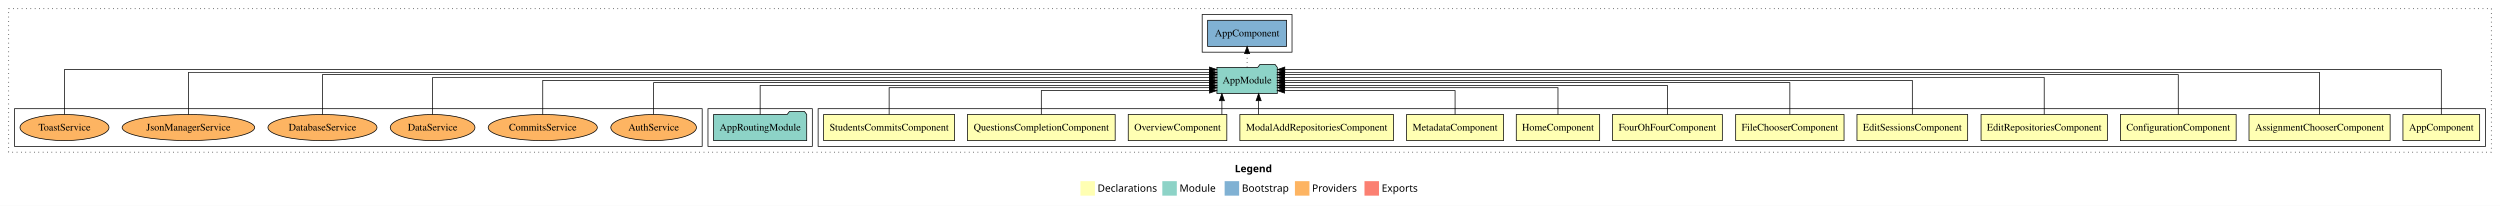
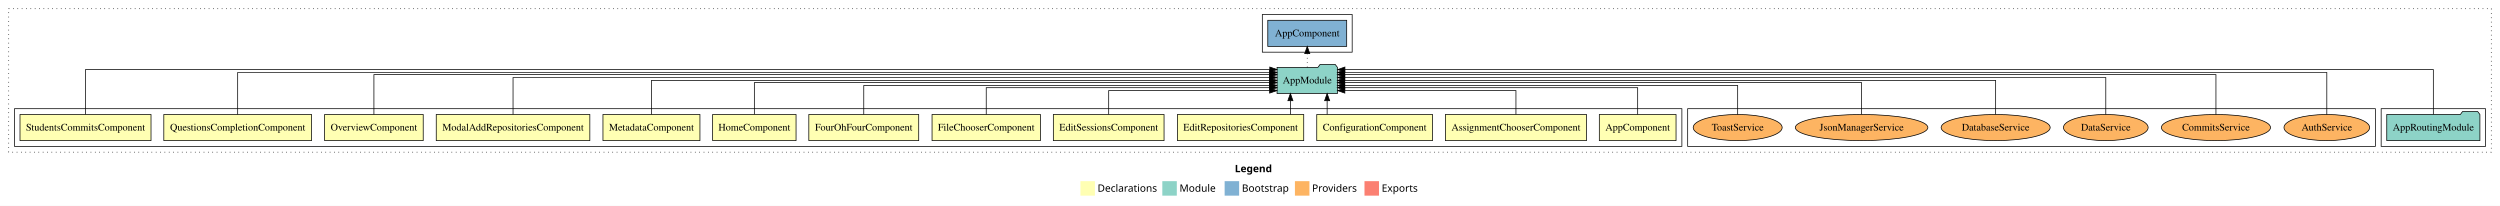
<svg xmlns="http://www.w3.org/2000/svg" width="3450pt" height="284pt" viewBox="0.00 0.00 3450.00 284.00">
  <g id="graph0" class="graph" transform="scale(1 1) rotate(0) translate(4 280)">
-     <polygon fill="#ffffff" stroke="transparent" points="-4,4 -4,-280 3446,-280 3446,4 -4,4" />
-     <text text-anchor="start" x="1700.009" y="-42.4" font-family="sans-serif" font-weight="bold" font-size="14.00" fill="#000000">Legend</text>
+     <polygon fill="white" stroke="transparent" points="-4,4 -4,-280 3446,-280 3446,4 -4,4" />
+     <text text-anchor="start" x="1700.01" y="-42.4" font-family="sans-serif" font-weight="bold" font-size="14.00">Legend</text>
    <polygon fill="#ffffb3" stroke="transparent" points="1487,-10 1487,-30 1507,-30 1507,-10 1487,-10" />
-     <text text-anchor="start" x="1510.629" y="-15.4" font-family="sans-serif" font-size="14.00" fill="#000000">  Declarations</text>
+     <text text-anchor="start" x="1510.63" y="-15.4" font-family="sans-serif" font-size="14.00">  Declarations</text>
    <polygon fill="#8dd3c7" stroke="transparent" points="1600,-10 1600,-30 1620,-30 1620,-10 1600,-10" />
-     <text text-anchor="start" x="1623.725" y="-15.4" font-family="sans-serif" font-size="14.00" fill="#000000">  Module</text>
+     <text text-anchor="start" x="1623.73" y="-15.4" font-family="sans-serif" font-size="14.00">  Module</text>
    <polygon fill="#80b1d3" stroke="transparent" points="1686,-10 1686,-30 1706,-30 1706,-10 1686,-10" />
-     <text text-anchor="start" x="1709.781" y="-15.4" font-family="sans-serif" font-size="14.00" fill="#000000">  Bootstrap</text>
+     <text text-anchor="start" x="1709.78" y="-15.4" font-family="sans-serif" font-size="14.00">  Bootstrap</text>
    <polygon fill="#fdb462" stroke="transparent" points="1783,-10 1783,-30 1803,-30 1803,-10 1783,-10" />
-     <text text-anchor="start" x="1806.673" y="-15.4" font-family="sans-serif" font-size="14.00" fill="#000000">  Providers</text>
+     <text text-anchor="start" x="1806.67" y="-15.4" font-family="sans-serif" font-size="14.00">  Providers</text>
    <polygon fill="#fb8072" stroke="transparent" points="1879,-10 1879,-30 1899,-30 1899,-10 1879,-10" />
-     <text text-anchor="start" x="1902.726" y="-15.4" font-family="sans-serif" font-size="14.00" fill="#000000">  Exports</text>
+     <text text-anchor="start" x="1902.73" y="-15.4" font-family="sans-serif" font-size="14.00">  Exports</text>
    <g id="clust1" class="cluster">
-       <polygon fill="none" stroke="#000000" stroke-dasharray="1,5" points="8,-70 8,-268 3434,-268 3434,-70 8,-70" />
+       <polygon fill="none" stroke="black" stroke-dasharray="1,5" points="8,-70 8,-268 3434,-268 3434,-70 8,-70" />
+     </g>
+     <g id="clust16" class="cluster">
+       <polygon fill="none" stroke="black" points="3282,-78 3282,-130 3426,-130 3426,-78 3282,-78" />
+     </g>
+     <g id="clust18" class="cluster">
+       <polygon fill="none" stroke="black" points="1738,-208 1738,-260 1862,-260 1862,-208 1738,-208" />
+     </g>
+     <g id="clust19" class="cluster">
+       <polygon fill="none" stroke="black" points="2325,-78 2325,-130 3274,-130 3274,-78 2325,-78" />
    </g>
    <g id="clust2" class="cluster">
-       <polygon fill="none" stroke="#000000" points="1125,-78 1125,-130 3426,-130 3426,-78 1125,-78" />
-     </g>
-     <g id="clust16" class="cluster">
-       <polygon fill="none" stroke="#000000" points="973,-78 973,-130 1117,-130 1117,-78 973,-78" />
-     </g>
-     <g id="clust18" class="cluster">
-       <polygon fill="none" stroke="#000000" points="1655,-208 1655,-260 1779,-260 1779,-208 1655,-208" />
-     </g>
-     <g id="clust19" class="cluster">
-       <polygon fill="none" stroke="#000000" points="16,-78 16,-130 965,-130 965,-78 16,-78" />
+       <polygon fill="none" stroke="black" points="16,-78 16,-130 2317,-130 2317,-78 16,-78" />
    </g>
    <g id="node1" class="node">
-       <polygon fill="#ffffb3" stroke="#000000" points="3417.94,-122 3312.06,-122 3312.06,-86 3417.94,-86 3417.94,-122" />
-       <text text-anchor="middle" x="3365" y="-99.8" font-family="Times,serif" font-size="14.00" fill="#000000">AppComponent</text>
+       <polygon fill="#ffffb3" stroke="black" points="2308.94,-122 2203.06,-122 2203.06,-86 2308.94,-86 2308.94,-122" />
+       <text text-anchor="middle" x="2256" y="-99.8" font-family="Times,serif" font-size="14.00">AppComponent</text>
    </g>
    <g id="node14" class="node">
-       <polygon fill="#8dd3c7" stroke="#000000" points="1758.657,-187 1755.657,-191 1734.657,-191 1731.657,-187 1675.343,-187 1675.343,-151 1758.657,-151 1758.657,-187" />
-       <text text-anchor="middle" x="1717" y="-164.8" font-family="Times,serif" font-size="14.00" fill="#000000">AppModule</text>
+       <polygon fill="#8dd3c7" stroke="black" points="1841.66,-187 1838.66,-191 1817.66,-191 1814.66,-187 1758.34,-187 1758.34,-151 1841.66,-151 1841.66,-187" />
+       <text text-anchor="middle" x="1800" y="-164.8" font-family="Times,serif" font-size="14.00">AppModule</text>
    </g>
    <g id="edge1" class="edge">
-       <path fill="none" stroke="#000000" d="M3365,-122.153C3365,-145.757 3365,-184 3365,-184 3365,-184 1768.976,-184 1768.976,-184" />
-       <polygon fill="#000000" stroke="#000000" points="1768.977,-180.5 1758.976,-184 1768.976,-187.5 1768.977,-180.5" />
+       <path fill="none" stroke="black" d="M2256,-122.01C2256,-138.05 2256,-159 2256,-159 2256,-159 1851.68,-159 1851.68,-159" />
+       <polygon fill="black" stroke="black" points="1851.68,-155.5 1841.68,-159 1851.68,-162.5 1851.68,-155.5" />
    </g>
    <g id="node2" class="node">
-       <polygon fill="#ffffb3" stroke="#000000" points="3294.371,-122 3099.629,-122 3099.629,-86 3294.371,-86 3294.371,-122" />
-       <text text-anchor="middle" x="3197" y="-99.8" font-family="Times,serif" font-size="14.00" fill="#000000">AssignmentChooserComponent</text>
+       <polygon fill="#ffffb3" stroke="black" points="2185.37,-122 1990.63,-122 1990.63,-86 2185.37,-86 2185.37,-122" />
+       <text text-anchor="middle" x="2088" y="-99.8" font-family="Times,serif" font-size="14.00">AssignmentChooserComponent</text>
    </g>
    <g id="edge2" class="edge">
-       <path fill="none" stroke="#000000" d="M3197,-122.011C3197,-144.485 3197,-180 3197,-180 3197,-180 1768.909,-180 1768.909,-180" />
-       <polygon fill="#000000" stroke="#000000" points="1768.909,-176.5 1758.909,-180 1768.909,-183.5 1768.909,-176.5" />
+       <path fill="none" stroke="black" d="M2088,-122.12C2088,-136.78 2088,-155 2088,-155 2088,-155 1851.88,-155 1851.88,-155" />
+       <polygon fill="black" stroke="black" points="1851.88,-151.5 1841.88,-155 1851.88,-158.5 1851.88,-151.5" />
    </g>
    <g id="node3" class="node">
-       <polygon fill="#ffffb3" stroke="#000000" points="3081.877,-122 2922.123,-122 2922.123,-86 3081.877,-86 3081.877,-122" />
-       <text text-anchor="middle" x="3002" y="-99.8" font-family="Times,serif" font-size="14.00" fill="#000000">ConfigurationComponent</text>
+       <polygon fill="#ffffb3" stroke="black" points="1972.88,-122 1813.12,-122 1813.12,-86 1972.88,-86 1972.88,-122" />
+       <text text-anchor="middle" x="1893" y="-99.8" font-family="Times,serif" font-size="14.00">ConfigurationComponent</text>
    </g>
    <g id="edge3" class="edge">
-       <path fill="none" stroke="#000000" d="M3002,-122.045C3002,-143.662 3002,-177 3002,-177 3002,-177 1768.661,-177 1768.661,-177" />
-       <polygon fill="#000000" stroke="#000000" points="1768.661,-173.5 1758.661,-177 1768.66,-180.5 1768.661,-173.5" />
+       <path fill="none" stroke="black" d="M1827.44,-122.11C1827.44,-122.11 1827.44,-140.99 1827.44,-140.99" />
+       <polygon fill="black" stroke="black" points="1823.95,-140.99 1827.44,-150.99 1830.95,-140.99 1823.95,-140.99" />
    </g>
    <g id="node4" class="node">
-       <polygon fill="#ffffb3" stroke="#000000" points="2904.154,-122 2729.846,-122 2729.846,-86 2904.154,-86 2904.154,-122" />
-       <text text-anchor="middle" x="2817" y="-99.8" font-family="Times,serif" font-size="14.00" fill="#000000">EditRepositoriesComponent</text>
+       <polygon fill="#ffffb3" stroke="black" points="1795.15,-122 1620.85,-122 1620.85,-86 1795.15,-86 1795.15,-122" />
+       <text text-anchor="middle" x="1708" y="-99.8" font-family="Times,serif" font-size="14.00">EditRepositoriesComponent</text>
    </g>
    <g id="edge4" class="edge">
-       <path fill="none" stroke="#000000" d="M2817,-122.129C2817,-142.572 2817,-173 2817,-173 2817,-173 1768.778,-173 1768.778,-173" />
-       <polygon fill="#000000" stroke="#000000" points="1768.778,-169.5 1758.778,-173 1768.778,-176.5 1768.778,-169.5" />
+       <path fill="none" stroke="black" d="M1776.75,-122.11C1776.75,-122.11 1776.75,-140.99 1776.75,-140.99" />
+       <polygon fill="black" stroke="black" points="1773.25,-140.99 1776.75,-150.99 1780.25,-140.99 1773.25,-140.99" />
    </g>
    <g id="node5" class="node">
-       <polygon fill="#ffffb3" stroke="#000000" points="2711.388,-122 2558.612,-122 2558.612,-86 2711.388,-86 2711.388,-122" />
-       <text text-anchor="middle" x="2635" y="-99.8" font-family="Times,serif" font-size="14.00" fill="#000000">EditSessionsComponent</text>
+       <polygon fill="#ffffb3" stroke="black" points="1602.39,-122 1449.61,-122 1449.61,-86 1602.39,-86 1602.39,-122" />
+       <text text-anchor="middle" x="1526" y="-99.8" font-family="Times,serif" font-size="14.00">EditSessionsComponent</text>
    </g>
    <g id="edge5" class="edge">
-       <path fill="none" stroke="#000000" d="M2635,-122.106C2635,-141.339 2635,-169 2635,-169 2635,-169 1768.83,-169 1768.83,-169" />
-       <polygon fill="#000000" stroke="#000000" points="1768.83,-165.5 1758.83,-169 1768.83,-172.5 1768.83,-165.5" />
+       <path fill="none" stroke="black" d="M1526,-122.12C1526,-136.78 1526,-155 1526,-155 1526,-155 1748.09,-155 1748.09,-155" />
+       <polygon fill="black" stroke="black" points="1748.09,-158.5 1758.09,-155 1748.09,-151.5 1748.09,-158.5" />
    </g>
    <g id="node6" class="node">
-       <polygon fill="#ffffb3" stroke="#000000" points="2540.767,-122 2391.233,-122 2391.233,-86 2540.767,-86 2540.767,-122" />
-       <text text-anchor="middle" x="2466" y="-99.8" font-family="Times,serif" font-size="14.00" fill="#000000">FileChooserComponent</text>
+       <polygon fill="#ffffb3" stroke="black" points="1431.77,-122 1282.23,-122 1282.23,-86 1431.77,-86 1431.77,-122" />
+       <text text-anchor="middle" x="1357" y="-99.8" font-family="Times,serif" font-size="14.00">FileChooserComponent</text>
    </g>
    <g id="edge6" class="edge">
-       <path fill="none" stroke="#000000" d="M2466,-122.267C2466,-140.555 2466,-166 2466,-166 2466,-166 1768.874,-166 1768.874,-166" />
-       <polygon fill="#000000" stroke="#000000" points="1768.874,-162.5 1758.874,-166 1768.874,-169.5 1768.874,-162.5" />
+       <path fill="none" stroke="black" d="M1357,-122.01C1357,-138.05 1357,-159 1357,-159 1357,-159 1748.32,-159 1748.32,-159" />
+       <polygon fill="black" stroke="black" points="1748.32,-162.5 1758.32,-159 1748.32,-155.5 1748.32,-162.5" />
    </g>
    <g id="node7" class="node">
-       <polygon fill="#ffffb3" stroke="#000000" points="2372.826,-122 2221.174,-122 2221.174,-86 2372.826,-86 2372.826,-122" />
-       <text text-anchor="middle" x="2297" y="-99.8" font-family="Times,serif" font-size="14.00" fill="#000000">FourOhFourComponent</text>
+       <polygon fill="#ffffb3" stroke="black" points="1263.83,-122 1112.17,-122 1112.17,-86 1263.83,-86 1263.83,-122" />
+       <text text-anchor="middle" x="1188" y="-99.8" font-family="Times,serif" font-size="14.00">FourOhFourComponent</text>
    </g>
    <g id="edge7" class="edge">
-       <path fill="none" stroke="#000000" d="M2297,-122.034C2297,-139.06 2297,-162 2297,-162 2297,-162 1768.712,-162 1768.712,-162" />
-       <polygon fill="#000000" stroke="#000000" points="1768.712,-158.5 1758.712,-162 1768.712,-165.5 1768.712,-158.5" />
+       <path fill="none" stroke="black" d="M1188,-122.03C1188,-139.06 1188,-162 1188,-162 1188,-162 1747.93,-162 1747.93,-162" />
+       <polygon fill="black" stroke="black" points="1747.93,-165.5 1757.93,-162 1747.93,-158.5 1747.93,-165.5" />
    </g>
    <g id="node8" class="node">
-       <polygon fill="#ffffb3" stroke="#000000" points="2203.545,-122 2088.455,-122 2088.455,-86 2203.545,-86 2203.545,-122" />
-       <text text-anchor="middle" x="2146" y="-99.8" font-family="Times,serif" font-size="14.00" fill="#000000">HomeComponent</text>
+       <polygon fill="#ffffb3" stroke="black" points="1094.55,-122 979.45,-122 979.45,-86 1094.55,-86 1094.55,-122" />
+       <text text-anchor="middle" x="1037" y="-99.8" font-family="Times,serif" font-size="14.00">HomeComponent</text>
    </g>
    <g id="edge8" class="edge">
-       <path fill="none" stroke="#000000" d="M2146,-122.009C2146,-138.049 2146,-159 2146,-159 2146,-159 1768.915,-159 1768.915,-159" />
-       <polygon fill="#000000" stroke="#000000" points="1768.916,-155.5 1758.915,-159 1768.915,-162.5 1768.916,-155.5" />
+       <path fill="none" stroke="black" d="M1037,-122.27C1037,-140.56 1037,-166 1037,-166 1037,-166 1748.16,-166 1748.16,-166" />
+       <polygon fill="black" stroke="black" points="1748.16,-169.5 1758.16,-166 1748.16,-162.5 1748.16,-169.5" />
    </g>
    <g id="node9" class="node">
-       <polygon fill="#ffffb3" stroke="#000000" points="2070.917,-122 1937.083,-122 1937.083,-86 2070.917,-86 2070.917,-122" />
-       <text text-anchor="middle" x="2004" y="-99.8" font-family="Times,serif" font-size="14.00" fill="#000000">MetadataComponent</text>
+       <polygon fill="#ffffb3" stroke="black" points="961.92,-122 828.08,-122 828.08,-86 961.92,-86 961.92,-122" />
+       <text text-anchor="middle" x="895" y="-99.8" font-family="Times,serif" font-size="14.00">MetadataComponent</text>
    </g>
    <g id="edge9" class="edge">
-       <path fill="none" stroke="#000000" d="M2004,-122.124C2004,-136.783 2004,-155 2004,-155 2004,-155 1768.732,-155 1768.732,-155" />
-       <polygon fill="#000000" stroke="#000000" points="1768.732,-151.5 1758.732,-155 1768.732,-158.5 1768.732,-151.5" />
+       <path fill="none" stroke="black" d="M895,-122.11C895,-141.34 895,-169 895,-169 895,-169 1748.17,-169 1748.17,-169" />
+       <polygon fill="black" stroke="black" points="1748.17,-172.5 1758.17,-169 1748.16,-165.5 1748.17,-172.5" />
    </g>
    <g id="node10" class="node">
-       <polygon fill="#ffffb3" stroke="#000000" points="1918.976,-122 1707.024,-122 1707.024,-86 1918.976,-86 1918.976,-122" />
-       <text text-anchor="middle" x="1813" y="-99.8" font-family="Times,serif" font-size="14.00" fill="#000000">ModalAddRepositoriesComponent</text>
+       <polygon fill="#ffffb3" stroke="black" points="809.98,-122 598.02,-122 598.02,-86 809.98,-86 809.98,-122" />
+       <text text-anchor="middle" x="704" y="-99.8" font-family="Times,serif" font-size="14.00">ModalAddRepositoriesComponent</text>
    </g>
    <g id="edge10" class="edge">
-       <path fill="none" stroke="#000000" d="M1732.92,-122.106C1732.92,-122.106 1732.92,-140.991 1732.92,-140.991" />
-       <polygon fill="#000000" stroke="#000000" points="1729.42,-140.991 1732.92,-150.991 1736.42,-140.991 1729.42,-140.991" />
+       <path fill="none" stroke="black" d="M704,-122.13C704,-142.57 704,-173 704,-173 704,-173 1748.04,-173 1748.04,-173" />
+       <polygon fill="black" stroke="black" points="1748.04,-176.5 1758.04,-173 1748.04,-169.5 1748.04,-176.5" />
    </g>
    <g id="node11" class="node">
-       <polygon fill="#ffffb3" stroke="#000000" points="1689.027,-122 1552.973,-122 1552.973,-86 1689.027,-86 1689.027,-122" />
-       <text text-anchor="middle" x="1621" y="-99.8" font-family="Times,serif" font-size="14.00" fill="#000000">OverviewComponent</text>
+       <polygon fill="#ffffb3" stroke="black" points="580.03,-122 443.97,-122 443.97,-86 580.03,-86 580.03,-122" />
+       <text text-anchor="middle" x="512" y="-99.8" font-family="Times,serif" font-size="14.00">OverviewComponent</text>
    </g>
    <g id="edge11" class="edge">
-       <path fill="none" stroke="#000000" d="M1682.217,-122.106C1682.217,-122.106 1682.217,-140.991 1682.217,-140.991" />
-       <polygon fill="#000000" stroke="#000000" points="1678.717,-140.991 1682.217,-150.991 1685.717,-140.991 1678.717,-140.991" />
+       <path fill="none" stroke="black" d="M512,-122.04C512,-143.66 512,-177 512,-177 512,-177 1748.24,-177 1748.24,-177" />
+       <polygon fill="black" stroke="black" points="1748.24,-180.5 1758.24,-177 1748.24,-173.5 1748.24,-180.5" />
    </g>
    <g id="node12" class="node">
-       <polygon fill="#ffffb3" stroke="#000000" points="1534.938,-122 1331.062,-122 1331.062,-86 1534.938,-86 1534.938,-122" />
-       <text text-anchor="middle" x="1433" y="-99.8" font-family="Times,serif" font-size="14.00" fill="#000000">QuestionsCompletionComponent</text>
+       <polygon fill="#ffffb3" stroke="black" points="425.94,-122 222.06,-122 222.06,-86 425.94,-86 425.94,-122" />
+       <text text-anchor="middle" x="324" y="-99.8" font-family="Times,serif" font-size="14.00">QuestionsCompletionComponent</text>
    </g>
    <g id="edge12" class="edge">
-       <path fill="none" stroke="#000000" d="M1433,-122.124C1433,-136.783 1433,-155 1433,-155 1433,-155 1665.095,-155 1665.095,-155" />
-       <polygon fill="#000000" stroke="#000000" points="1665.095,-158.5 1675.095,-155 1665.095,-151.5 1665.095,-158.5" />
+       <path fill="none" stroke="black" d="M324,-122.01C324,-144.49 324,-180 324,-180 324,-180 1748.2,-180 1748.2,-180" />
+       <polygon fill="black" stroke="black" points="1748.2,-183.5 1758.2,-180 1748.2,-176.5 1748.2,-183.5" />
    </g>
    <g id="node13" class="node">
-       <polygon fill="#ffffb3" stroke="#000000" points="1313.399,-122 1132.601,-122 1132.601,-86 1313.399,-86 1313.399,-122" />
-       <text text-anchor="middle" x="1223" y="-99.8" font-family="Times,serif" font-size="14.00" fill="#000000">StudentsCommitsComponent</text>
+       <polygon fill="#ffffb3" stroke="black" points="204.4,-122 23.6,-122 23.6,-86 204.4,-86 204.4,-122" />
+       <text text-anchor="middle" x="114" y="-99.8" font-family="Times,serif" font-size="14.00">StudentsCommitsComponent</text>
    </g>
    <g id="edge13" class="edge">
-       <path fill="none" stroke="#000000" d="M1223,-122.009C1223,-138.049 1223,-159 1223,-159 1223,-159 1665.308,-159 1665.308,-159" />
-       <polygon fill="#000000" stroke="#000000" points="1665.308,-162.5 1675.308,-159 1665.308,-155.5 1665.308,-162.5" />
+       <path fill="none" stroke="black" d="M114,-122.15C114,-145.76 114,-184 114,-184 114,-184 1748.32,-184 1748.32,-184" />
+       <polygon fill="black" stroke="black" points="1748.32,-187.5 1758.32,-184 1748.32,-180.5 1748.32,-187.5" />
    </g>
    <g id="node16" class="node">
-       <polygon fill="#80b1d3" stroke="#000000" points="1771.439,-252 1662.561,-252 1662.561,-216 1771.439,-216 1771.439,-252" />
-       <text text-anchor="middle" x="1717" y="-229.8" font-family="Times,serif" font-size="14.00" fill="#000000">AppComponent </text>
+       <polygon fill="#80b1d3" stroke="black" points="1854.44,-252 1745.56,-252 1745.56,-216 1854.44,-216 1854.44,-252" />
+       <text text-anchor="middle" x="1800" y="-229.8" font-family="Times,serif" font-size="14.00">AppComponent </text>
    </g>
    <g id="edge15" class="edge">
-       <path fill="none" stroke="#000000" stroke-dasharray="1,5" d="M1717,-187.106C1717,-187.106 1717,-205.991 1717,-205.991" />
-       <polygon fill="#000000" stroke="#000000" points="1713.5,-205.991 1717,-215.991 1720.5,-205.991 1713.5,-205.991" />
+       <path fill="none" stroke="black" stroke-dasharray="1,5" d="M1800,-187.11C1800,-187.11 1800,-205.99 1800,-205.99" />
+       <polygon fill="black" stroke="black" points="1796.5,-205.99 1800,-215.99 1803.5,-205.99 1796.5,-205.99" />
    </g>
    <g id="node15" class="node">
-       <polygon fill="#8dd3c7" stroke="#000000" points="1109.274,-122 1106.274,-126 1085.274,-126 1082.274,-122 980.726,-122 980.726,-86 1109.274,-86 1109.274,-122" />
-       <text text-anchor="middle" x="1045" y="-99.8" font-family="Times,serif" font-size="14.00" fill="#000000">AppRoutingModule</text>
+       <polygon fill="#8dd3c7" stroke="black" points="3418.27,-122 3415.27,-126 3394.27,-126 3391.27,-122 3289.73,-122 3289.73,-86 3418.27,-86 3418.27,-122" />
+       <text text-anchor="middle" x="3354" y="-99.8" font-family="Times,serif" font-size="14.00">AppRoutingModule</text>
    </g>
    <g id="edge14" class="edge">
-       <path fill="none" stroke="#000000" d="M1045,-122.034C1045,-139.06 1045,-162 1045,-162 1045,-162 1665.217,-162 1665.217,-162" />
-       <polygon fill="#000000" stroke="#000000" points="1665.217,-165.5 1675.217,-162 1665.217,-158.5 1665.217,-165.5" />
+       <path fill="none" stroke="black" d="M3354,-122.15C3354,-145.76 3354,-184 3354,-184 3354,-184 1851.97,-184 1851.97,-184" />
+       <polygon fill="black" stroke="black" points="1851.97,-180.5 1841.97,-184 1851.97,-187.5 1851.97,-180.5" />
    </g>
    <g id="node17" class="node">
-       <ellipse fill="#fdb462" stroke="#000000" cx="898" cy="-104" rx="59.108" ry="18" />
-       <text text-anchor="middle" x="898" y="-99.8" font-family="Times,serif" font-size="14.00" fill="#000000">AuthService</text>
+       <ellipse fill="#fdb462" stroke="black" cx="3207" cy="-104" rx="59.11" ry="18" />
+       <text text-anchor="middle" x="3207" y="-99.8" font-family="Times,serif" font-size="14.00">AuthService</text>
    </g>
    <g id="edge16" class="edge">
-       <path fill="none" stroke="#000000" d="M898,-122.267C898,-140.555 898,-166 898,-166 898,-166 1665.26,-166 1665.26,-166" />
-       <polygon fill="#000000" stroke="#000000" points="1665.26,-169.5 1675.26,-166 1665.26,-162.5 1665.26,-169.5" />
+       <path fill="none" stroke="black" d="M3207,-122.01C3207,-144.49 3207,-180 3207,-180 3207,-180 1851.73,-180 1851.73,-180" />
+       <polygon fill="black" stroke="black" points="1851.73,-176.5 1841.73,-180 1851.73,-183.5 1851.73,-176.5" />
    </g>
    <g id="node18" class="node">
-       <ellipse fill="#fdb462" stroke="#000000" cx="745" cy="-104" rx="75.316" ry="18" />
-       <text text-anchor="middle" x="745" y="-99.8" font-family="Times,serif" font-size="14.00" fill="#000000">CommitsService</text>
+       <ellipse fill="#fdb462" stroke="black" cx="3054" cy="-104" rx="75.32" ry="18" />
+       <text text-anchor="middle" x="3054" y="-99.8" font-family="Times,serif" font-size="14.00">CommitsService</text>
    </g>
    <g id="edge17" class="edge">
-       <path fill="none" stroke="#000000" d="M745,-122.106C745,-141.339 745,-169 745,-169 745,-169 1665.234,-169 1665.234,-169" />
-       <polygon fill="#000000" stroke="#000000" points="1665.234,-172.5 1675.234,-169 1665.234,-165.5 1665.234,-172.5" />
+       <path fill="none" stroke="black" d="M3054,-122.04C3054,-143.66 3054,-177 3054,-177 3054,-177 1851.72,-177 1851.72,-177" />
+       <polygon fill="black" stroke="black" points="1851.72,-173.5 1841.72,-177 1851.72,-180.5 1851.72,-173.5" />
    </g>
    <g id="node19" class="node">
-       <ellipse fill="#fdb462" stroke="#000000" cx="593" cy="-104" rx="58.441" ry="18" />
-       <text text-anchor="middle" x="593" y="-99.8" font-family="Times,serif" font-size="14.00" fill="#000000">DataService</text>
+       <ellipse fill="#fdb462" stroke="black" cx="2902" cy="-104" rx="58.44" ry="18" />
+       <text text-anchor="middle" x="2902" y="-99.8" font-family="Times,serif" font-size="14.00">DataService</text>
    </g>
    <g id="edge18" class="edge">
-       <path fill="none" stroke="#000000" d="M593,-122.129C593,-142.572 593,-173 593,-173 593,-173 1665.327,-173 1665.327,-173" />
-       <polygon fill="#000000" stroke="#000000" points="1665.327,-176.5 1675.327,-173 1665.327,-169.5 1665.327,-176.5" />
+       <path fill="none" stroke="black" d="M2902,-122.13C2902,-142.57 2902,-173 2902,-173 2902,-173 1851.85,-173 1851.85,-173" />
+       <polygon fill="black" stroke="black" points="1851.85,-169.5 1841.85,-173 1851.85,-176.5 1851.85,-169.5" />
    </g>
    <g id="node20" class="node">
-       <ellipse fill="#fdb462" stroke="#000000" cx="441" cy="-104" rx="75.256" ry="18" />
-       <text text-anchor="middle" x="441" y="-99.8" font-family="Times,serif" font-size="14.00" fill="#000000">DatabaseService</text>
+       <ellipse fill="#fdb462" stroke="black" cx="2750" cy="-104" rx="75.26" ry="18" />
+       <text text-anchor="middle" x="2750" y="-99.8" font-family="Times,serif" font-size="14.00">DatabaseService</text>
    </g>
    <g id="edge19" class="edge">
-       <path fill="none" stroke="#000000" d="M441,-122.045C441,-143.662 441,-177 441,-177 441,-177 1665.271,-177 1665.271,-177" />
-       <polygon fill="#000000" stroke="#000000" points="1665.271,-180.5 1675.271,-177 1665.271,-173.5 1665.271,-180.5" />
+       <path fill="none" stroke="black" d="M2750,-122.11C2750,-141.34 2750,-169 2750,-169 2750,-169 1851.74,-169 1851.74,-169" />
+       <polygon fill="black" stroke="black" points="1851.74,-165.5 1841.74,-169 1851.74,-172.5 1851.74,-165.5" />
    </g>
    <g id="node21" class="node">
-       <ellipse fill="#fdb462" stroke="#000000" cx="256" cy="-104" rx="91.452" ry="18" />
-       <text text-anchor="middle" x="256" y="-99.8" font-family="Times,serif" font-size="14.00" fill="#000000">JsonManagerService</text>
+       <ellipse fill="#fdb462" stroke="black" cx="2565" cy="-104" rx="91.45" ry="18" />
+       <text text-anchor="middle" x="2565" y="-99.8" font-family="Times,serif" font-size="14.00">JsonManagerService</text>
    </g>
    <g id="edge20" class="edge">
-       <path fill="none" stroke="#000000" d="M256,-122.011C256,-144.485 256,-180 256,-180 256,-180 1665.241,-180 1665.241,-180" />
-       <polygon fill="#000000" stroke="#000000" points="1665.241,-183.5 1675.241,-180 1665.24,-176.5 1665.241,-183.5" />
+       <path fill="none" stroke="black" d="M2565,-122.27C2565,-140.56 2565,-166 2565,-166 2565,-166 1851.67,-166 1851.67,-166" />
+       <polygon fill="black" stroke="black" points="1851.67,-162.5 1841.67,-166 1851.67,-169.5 1851.67,-162.5" />
    </g>
    <g id="node22" class="node">
-       <ellipse fill="#fdb462" stroke="#000000" cx="85" cy="-104" rx="61.392" ry="18" />
-       <text text-anchor="middle" x="85" y="-99.8" font-family="Times,serif" font-size="14.00" fill="#000000">ToastService</text>
+       <ellipse fill="#fdb462" stroke="black" cx="2394" cy="-104" rx="61.39" ry="18" />
+       <text text-anchor="middle" x="2394" y="-99.8" font-family="Times,serif" font-size="14.00">ToastService</text>
    </g>
    <g id="edge21" class="edge">
-       <path fill="none" stroke="#000000" d="M85,-122.153C85,-145.757 85,-184 85,-184 85,-184 1665.018,-184 1665.018,-184" />
-       <polygon fill="#000000" stroke="#000000" points="1665.018,-187.5 1675.018,-184 1665.018,-180.5 1665.018,-187.5" />
+       <path fill="none" stroke="black" d="M2394,-122.03C2394,-139.06 2394,-162 2394,-162 2394,-162 1851.77,-162 1851.77,-162" />
+       <polygon fill="black" stroke="black" points="1851.77,-158.5 1841.77,-162 1851.77,-165.5 1851.77,-158.5" />
    </g>
  </g>
</svg>
